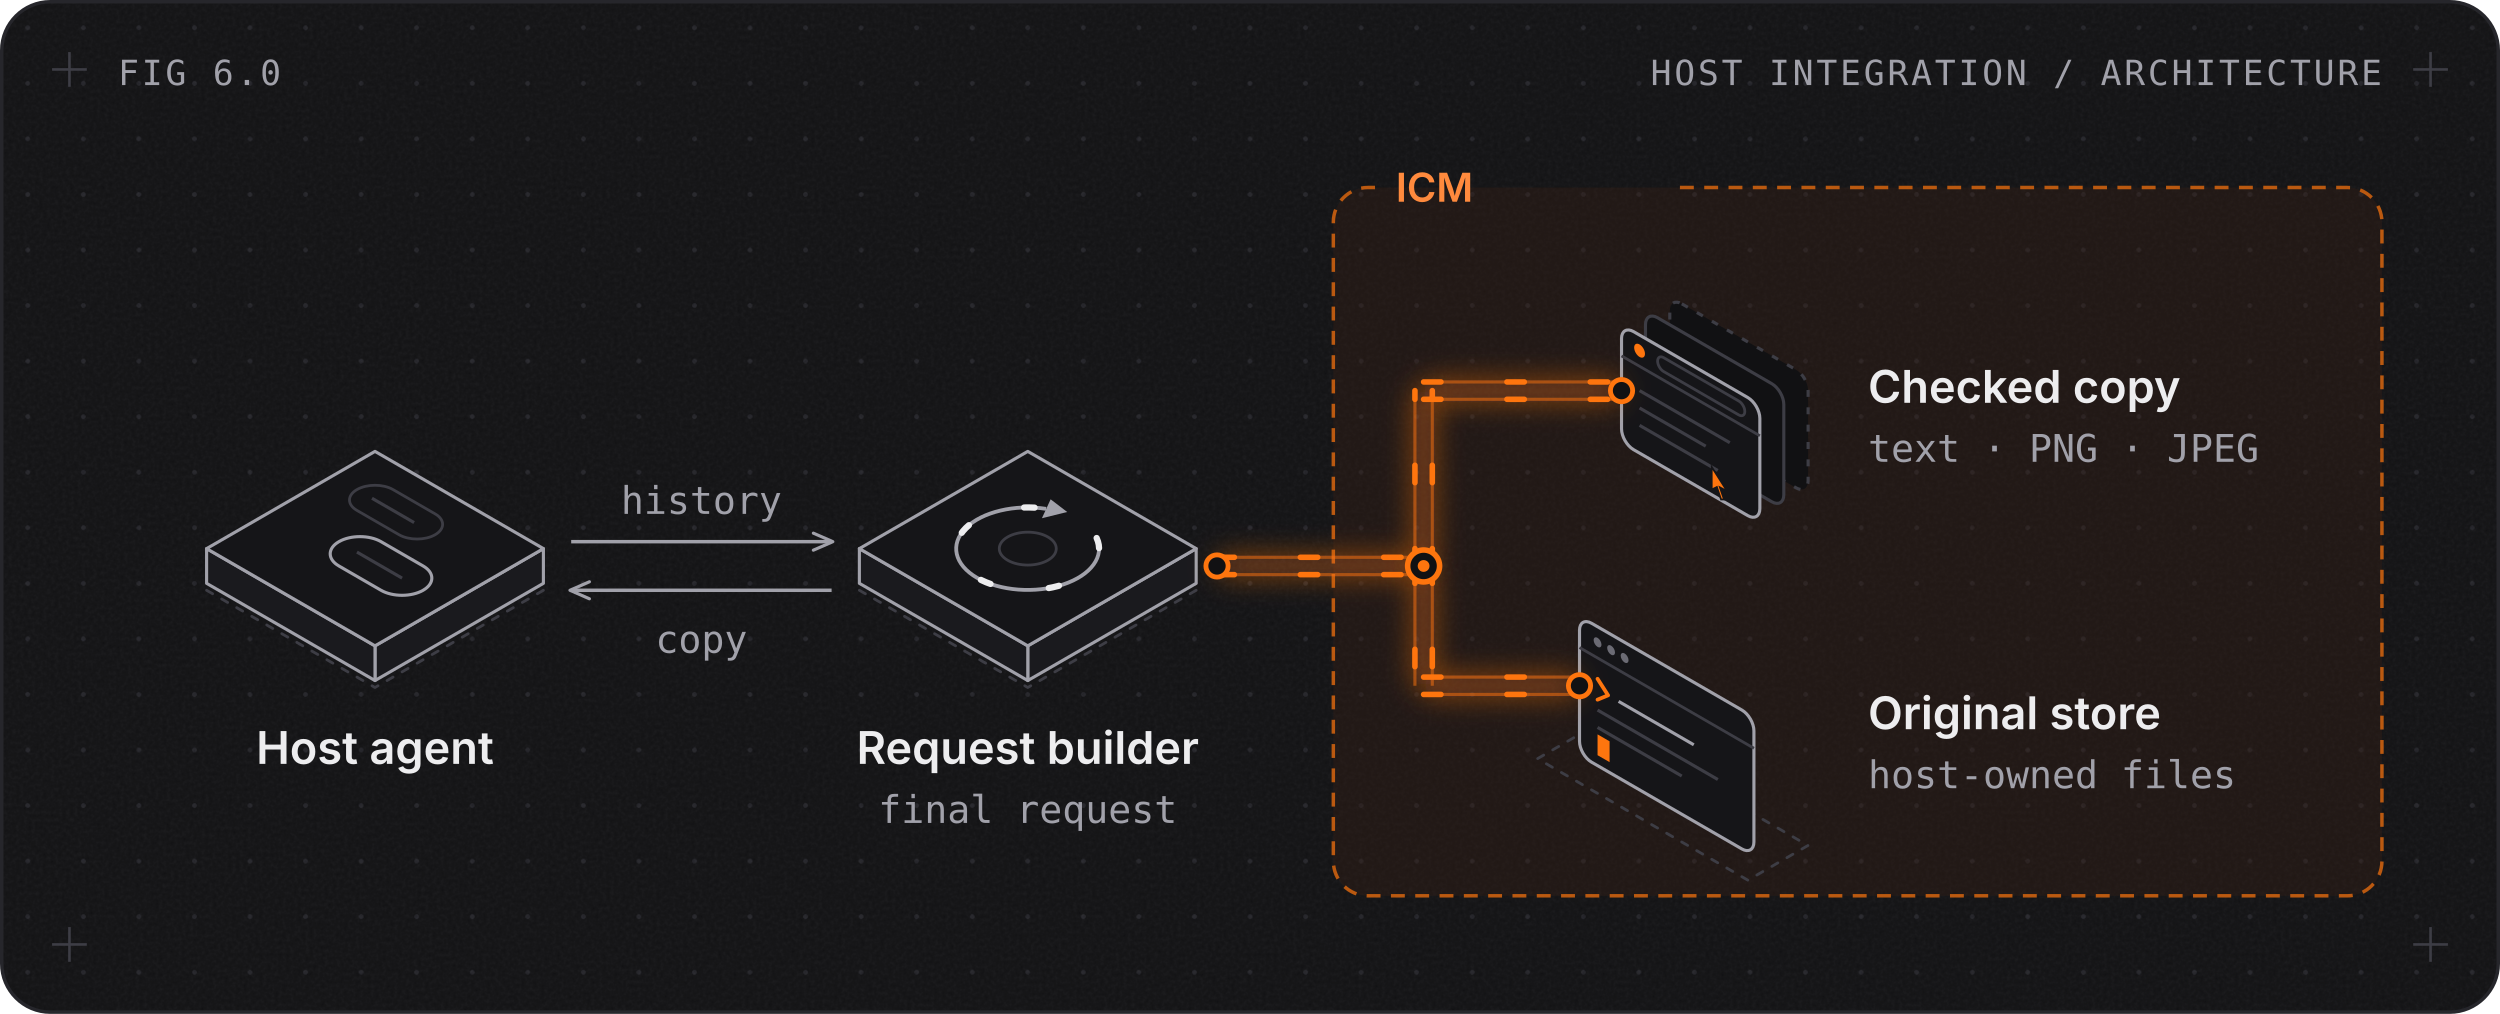
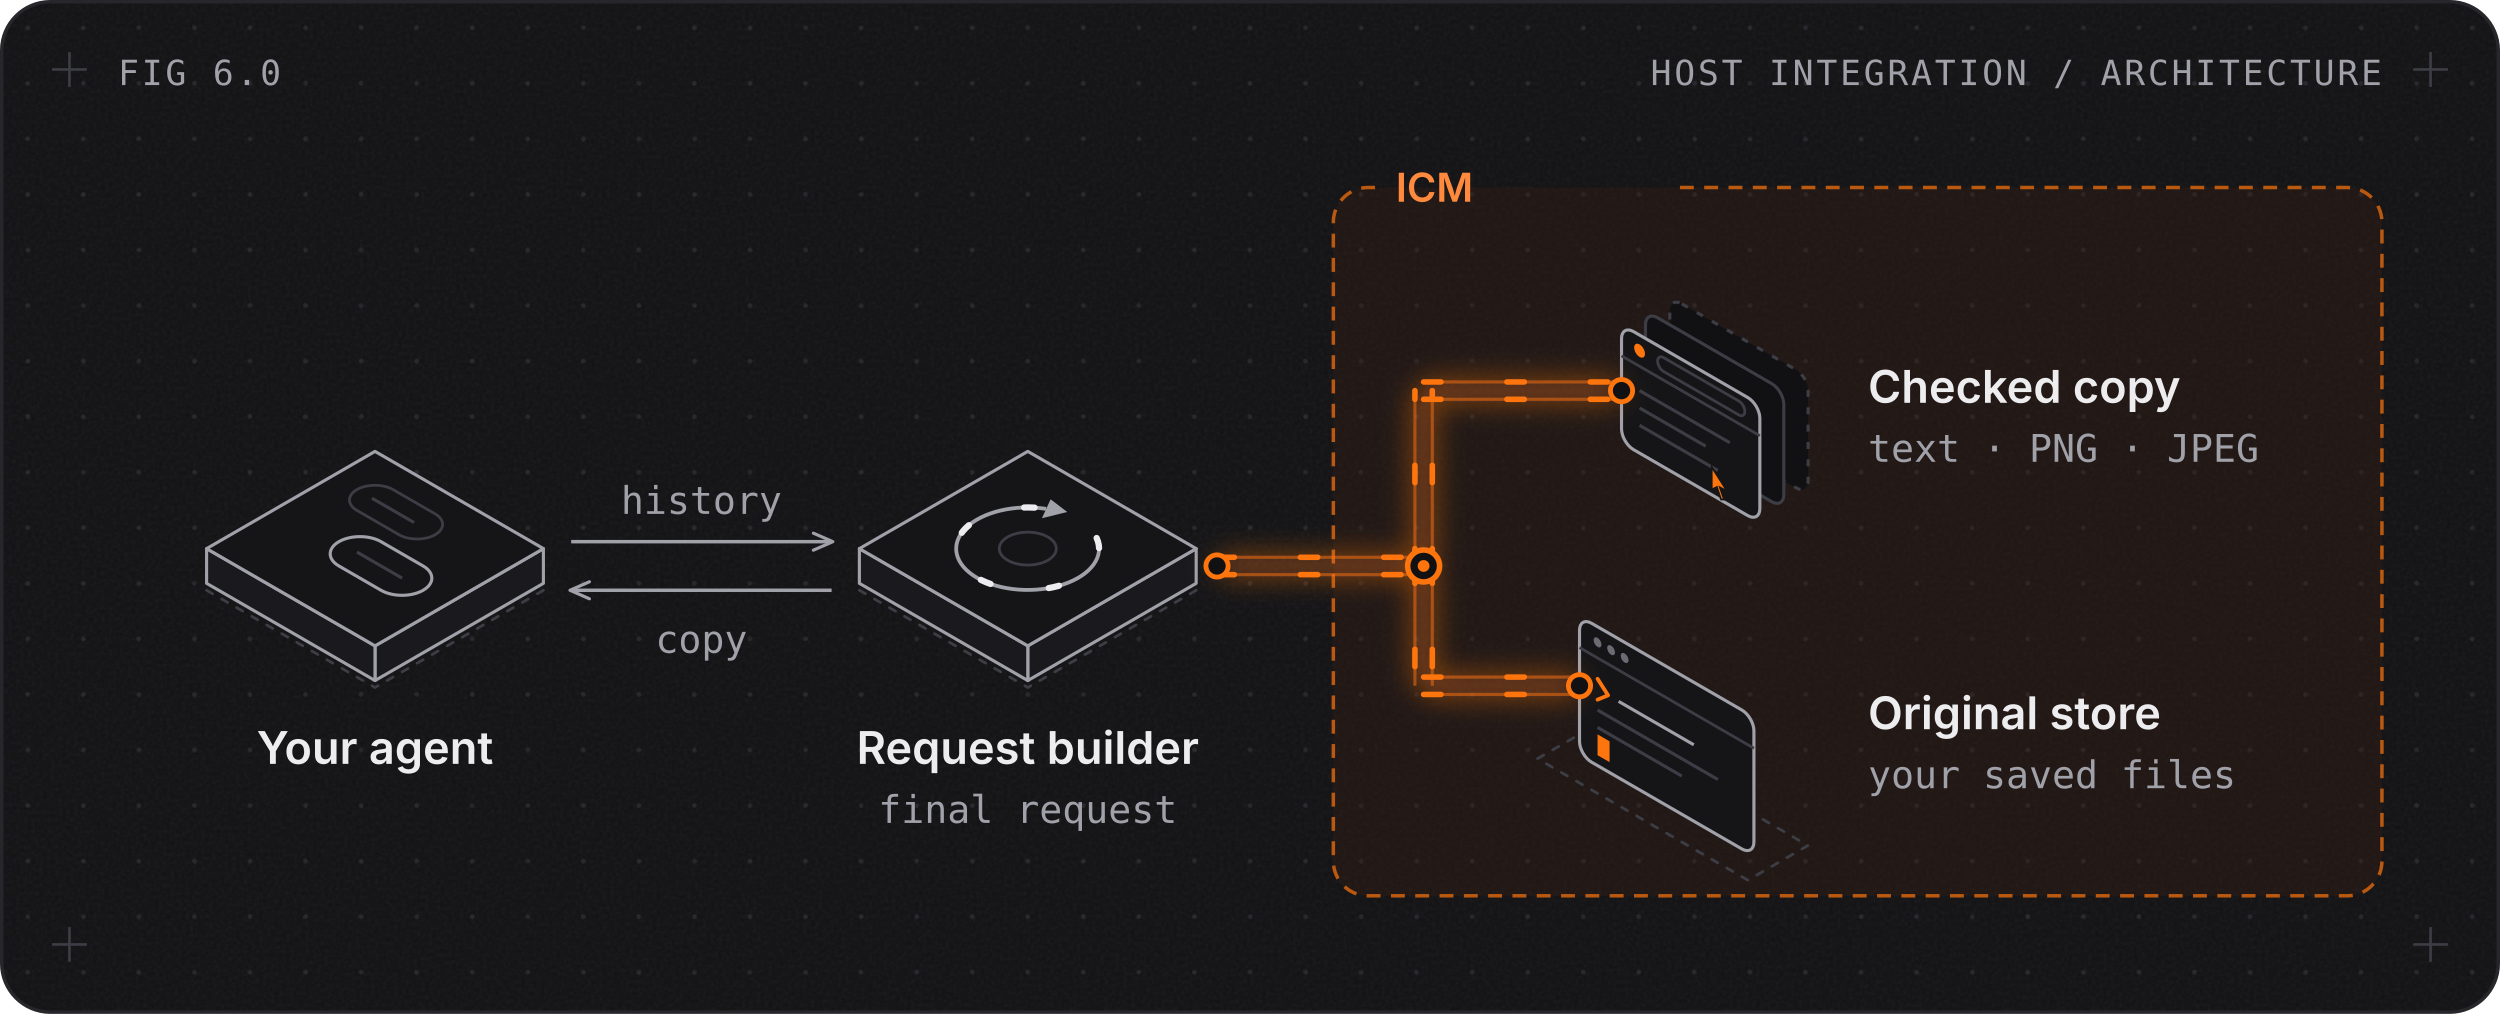
<svg xmlns="http://www.w3.org/2000/svg" viewBox="0 0 720 292" width="720" height="292" role="img" aria-labelledby="t d" fill="none">
  <style>.s{font-family:Geist, Inter, -apple-system, BlinkMacSystemFont, 'Segoe UI', Helvetica, Arial, sans-serif}.m{font-family:'Geist Mono', ui-monospace, SFMono-Regular, Menlo, monospace}text{font-kerning:normal}@keyframes fl{to{stroke-dashoffset:-24}}@keyframes spin{to{stroke-dashoffset:-20}}@keyframes blink{0%,49%{fill-opacity:1}50%,100%{fill-opacity:0}}@keyframes live{0%,100%{fill-opacity:1}50%{fill-opacity:.25}}@media (prefers-reduced-motion:no-preference){.pk{animation:fl 1.2s linear infinite}.rv{animation-direction:reverse}.spin{animation:spin 1.6s linear infinite}.blink{animation:blink 1.1s steps(1) infinite}.live{animation:live 1.8s ease-in-out infinite}}</style>
  <defs>
    <pattern id="dots" width="16" height="16" patternUnits="userSpaceOnUse">
      <circle cx="8" cy="8" r="0.7" fill="#232328" />
    </pattern>
    <filter id="grain" x="0" y="0" width="100%" height="100%">
      <feTurbulence type="fractalNoise" baseFrequency="0.9" numOctaves="2" seed="7" stitchTiles="stitch" />
      <feColorMatrix values="0 0 0 0 0.5  0 0 0 0 0.5  0 0 0 0 0.5  0 0 0 0.07 0" />
    </filter>
    <clipPath id="card">
      <rect x="0.5" y="0.5" width="719" height="291" rx="14" />
    </clipPath>
    <marker id="ah" viewBox="0 0 10 10" refX="8.5" refY="5" markerWidth="7" markerHeight="7" orient="auto-start-reverse">
      <path d="M1 1.5 L9 5 L1 8.5" stroke="#A1A1AA" stroke-width="1.3" fill="none" stroke-linejoin="round" stroke-linecap="round" />
    </marker>
    <filter id="glow" filterUnits="userSpaceOnUse" x="0" y="0" width="720" height="292">
      <feGaussianBlur stdDeviation="4" />
    </filter>
  </defs>
  <rect x="0.5" y="0.5" width="719" height="291" rx="14" fill="#111113" />
  <g clip-path="url(#card)">
    <rect width="720" height="292" fill="url(#dots)" />
    <rect width="720" height="292" filter="url(#grain)" />
  </g>
  <rect x="0.5" y="0.5" width="719" height="291" rx="14" fill="none" stroke="#26262B" />
  <path d="M15 20h10M20 15v10" stroke="#3D3D45" stroke-width="0.75" />
  <path d="M695 20h10M700 15v10" stroke="#3D3D45" stroke-width="0.75" />
  <path d="M15 272h10M20 267v10" stroke="#3D3D45" stroke-width="0.75" />
  <path d="M695 272h10M700 267v10" stroke="#3D3D45" stroke-width="0.75" />
  <text x="34.0" y="24.5" font-size="10" fill="#A1A1AA" letter-spacing="0.08em" class="m">FIG 6.0</text>
  <text x="686.0" y="24.5" font-size="10" fill="#A1A1AA" text-anchor="end" letter-spacing="0.08em" class="m">HOST INTEGRATION / ARCHITECTURE</text>
  <polyline points="59.5,170.0 108.0,198.0 156.5,170.0" stroke="#3D3D45" stroke-width="0.8" stroke-dasharray="2 3" stroke-linejoin="round" stroke-linecap="round" />
  <polygon points="156.5,158.0 108.0,186.0 108.0,196.0 156.5,168.0" fill="#1A1A1E" stroke="#A1A1AA" stroke-width="0.9" stroke-linejoin="round" stroke-linecap="round" />
  <polygon points="59.5,158.0 108.0,186.0 108.0,196.0 59.5,168.0" fill="#1A1A1E" stroke="#A1A1AA" stroke-width="0.9" stroke-linejoin="round" stroke-linecap="round" />
  <polygon points="108.0,130.0 156.5,158.0 108.0,186.0 59.5,158.0" fill="#151518" stroke="#A1A1AA" stroke-width="0.9" stroke-linejoin="round" stroke-linecap="round" />
  <g transform="matrix(0.866,0.5,-0.866,0.5,108.0,130.0)">
    <rect x="8.0" y="8.0" width="26.0" height="12.0" rx="6.0" stroke="#3D3D45" stroke-width="0.8" vector-effect="non-scaling-stroke" />
    <rect x="20.0" y="25.0" width="28.0" height="14.0" rx="7.0" stroke="#A1A1AA" stroke-width="0.9" vector-effect="non-scaling-stroke" />
    <line x1="26.0" y1="32.0" x2="41.0" y2="32.0" stroke="#3D3D45" stroke-width="0.9" vector-effect="non-scaling-stroke" />
    <line x1="13.0" y1="14.0" x2="27.0" y2="14.0" stroke="#3D3D45" stroke-width="0.9" vector-effect="non-scaling-stroke" />
  </g>
  <polyline points="247.5,170.0 296.0,198.0 344.5,170.0" stroke="#3D3D45" stroke-width="0.8" stroke-dasharray="2 3" stroke-linejoin="round" stroke-linecap="round" />
  <polygon points="344.5,158.0 296.0,186.0 296.0,196.0 344.5,168.0" fill="#1A1A1E" stroke="#A1A1AA" stroke-width="0.9" stroke-linejoin="round" stroke-linecap="round" />
  <polygon points="247.5,158.0 296.0,186.0 296.0,196.0 247.5,168.0" fill="#1A1A1E" stroke="#A1A1AA" stroke-width="0.9" stroke-linejoin="round" stroke-linecap="round" />
  <polygon points="296.0,130.0 344.5,158.0 296.0,186.0 247.5,158.0" fill="#151518" stroke="#A1A1AA" stroke-width="0.9" stroke-linejoin="round" stroke-linecap="round" />
  <g transform="matrix(0.866,0.5,-0.866,0.5,296.0,130.0)">
    <circle cx="28.0" cy="28.0" r="6.7" stroke="#3D3D45" stroke-width="0.8" vector-effect="non-scaling-stroke" />
    <path d="M36.4 13.5A16.8 16.8 0 1 1 19.6 13.5" stroke="#A1A1AA" stroke-width="1.1" vector-effect="non-scaling-stroke" />
    <path class="spin" d="M36.4 13.5A16.8 16.8 0 1 1 19.6 13.5" stroke="#EDEDEF" stroke-width="1.8" stroke-dasharray="3 17" stroke-linecap="round" vector-effect="non-scaling-stroke" />
    <polygon points="24.0,10.9 17.6,10.0 21.6,16.9" fill="#A1A1AA" />
  </g>
-   <text x="108.0" y="220.0" font-size="13" fill="#EDEDEF" font-weight="600" text-anchor="middle" class="s">Host agent</text>
+   <text x="108.0" y="220.0" font-size="13" fill="#EDEDEF" font-weight="600" text-anchor="middle" class="s">Your agent</text>
  <text x="296.0" y="220.0" font-size="13" fill="#EDEDEF" font-weight="600" text-anchor="middle" class="s">Request builder</text>
  <text x="296.0" y="237.0" font-size="11" fill="#A1A1AA" text-anchor="middle" class="m">final request</text>
  <line x1="164.5" y1="156.0" x2="239.5" y2="156.0" stroke="#A1A1AA" stroke-width="1" marker-end="url(#ah)" />
  <line x1="239.5" y1="170.0" x2="164.5" y2="170.0" stroke="#A1A1AA" stroke-width="1" marker-end="url(#ah)" />
  <text x="202.0" y="148.0" font-size="11" fill="#A1A1AA" text-anchor="middle" class="m">history</text>
  <text x="202.0" y="188.0" font-size="11" fill="#A1A1AA" text-anchor="middle" class="m">copy</text>
  <rect x="384" y="54" width="302" height="204" rx="10" fill="#3A2214" fill-opacity=".35" />
  <path d="M396.0 54H394A10 10 0 0 0 384 64V248A10 10 0 0 0 394 258H676A10 10 0 0 0 686 248V64A10 10 0 0 0 676 54H483.7" stroke="#FE750E" stroke-opacity=".7" stroke-width="1" stroke-dasharray="4 3" />
  <text x="402.0" y="58.1" font-size="11.5" fill="#FF8A3D" font-weight="600" class="s">ICM</text>
  <g transform="matrix(0.866,0.5,0,1,480.9,119.5)">
    <rect x="0" y="-34" width="46" height="34" rx="4" fill="#111113" stroke="#3D3D45" stroke-width="0.9" stroke-dasharray="2 3" vector-effect="non-scaling-stroke" />
  </g>
  <g transform="matrix(0.866,0.5,0,1,473.9,123.5)">
    <rect x="0" y="-34" width="46" height="34" rx="4" fill="#111113" stroke="#3D3D45" stroke-width="0.9" vector-effect="non-scaling-stroke" />
  </g>
  <g transform="matrix(0.866,0.5,0,1,467.0,127.5)">
    <rect x="0" y="-34" width="46" height="34" rx="4" fill="#151518" stroke="#A1A1AA" stroke-width="0.9" vector-effect="non-scaling-stroke" />
    <line x1="0" y1="-25" x2="46" y2="-25" stroke="#3D3D45" stroke-width="0.8" vector-effect="non-scaling-stroke" />
    <circle class="live" cx="6" cy="-29.5" r="1.8" fill="#FE750E" />
    <rect x="12" y="-31.5" width="29" height="4" rx="2" stroke="#3D3D45" stroke-width="0.8" vector-effect="non-scaling-stroke" />
    <line x1="6" y1="-18" x2="36" y2="-18" stroke="#3D3D45" stroke-width="0.9" vector-effect="non-scaling-stroke" />
    <line x1="6" y1="-13" x2="28" y2="-13" stroke="#3D3D45" stroke-width="0.9" vector-effect="non-scaling-stroke" />
    <line x1="6" y1="-8" x2="32" y2="-8" stroke="#3D3D45" stroke-width="0.9" vector-effect="non-scaling-stroke" />
    <path d="M30 -8 l0 6.5 l1.7 -1.6 l1.4 2.9 l1 -.5 l-1.4 -2.8 l2.4 -.1z" fill="#FE750E" stroke="#151518" stroke-width="0.5" vector-effect="non-scaling-stroke" />
  </g>
  <polygon points="460.1,208.5 520.7,243.5 503.4,253.5 442.8,218.5" stroke="#3D3D45" stroke-width="0.8" stroke-dasharray="2 3" stroke-linejoin="round" stroke-linecap="round" />
  <g transform="matrix(0.866,0.5,0,1,454.9,217.5)">
    <rect x="0" y="-40" width="58" height="40" rx="4" fill="#151518" stroke="#A1A1AA" stroke-width="0.9" vector-effect="non-scaling-stroke" />
    <line x1="0" y1="-31" x2="58" y2="-31" stroke="#3D3D45" stroke-width="0.8" vector-effect="non-scaling-stroke" />
    <circle cx="6.0" cy="-35.5" r="1.3" fill="#6B6B74" />
    <circle cx="10.5" cy="-35.5" r="1.3" fill="#6B6B74" />
    <circle cx="15.0" cy="-35.5" r="1.3" fill="#6B6B74" />
    <path d="M6 -25 l3.5 3 l-3.5 3" stroke="#FE750E" stroke-width="1.1" stroke-linejoin="round" stroke-linecap="round" vector-effect="non-scaling-stroke" />
    <line x1="13" y1="-22" x2="38" y2="-22" stroke="#A1A1AA" stroke-width="0.9" vector-effect="non-scaling-stroke" />
    <line x1="6" y1="-16" x2="46" y2="-16" stroke="#3D3D45" stroke-width="0.9" vector-effect="non-scaling-stroke" />
    <line x1="6" y1="-11" x2="34" y2="-11" stroke="#3D3D45" stroke-width="0.9" vector-effect="non-scaling-stroke" />
    <rect class="blink" x="6" y="-9" width="4" height="6" fill="#FE750E" />
  </g>
  <text x="538.0" y="116.0" font-size="13" fill="#EDEDEF" font-weight="600" class="s">Checked copy</text>
  <text x="538.0" y="133.0" font-size="11" fill="#A1A1AA" class="m">text · PNG · JPEG</text>
  <text x="538.0" y="210.0" font-size="13" fill="#EDEDEF" font-weight="600" class="s">Original store</text>
-   <text x="538.0" y="227.0" font-size="11" fill="#A1A1AA" class="m">host-owned files</text>
+   <text x="538.0" y="227.0" font-size="11" fill="#A1A1AA" class="m">your saved files</text>
  <rect x="350.5" y="160.0" width="59.5" height="6" rx="3" fill="#FE750E" fill-opacity="0.5" filter="url(#glow)" />
  <line x1="350.5" y1="160.5" x2="410.0" y2="160.5" stroke="#FE750E" stroke-width="0.9" stroke-opacity=".5" />
  <line x1="350.5" y1="165.5" x2="410.0" y2="165.5" stroke="#FE750E" stroke-width="0.9" stroke-opacity=".5" />
  <line class="pk" x1="350.5" y1="160.5" x2="410.0" y2="160.5" stroke="#FE750E" stroke-width="1.6" stroke-linecap="round" stroke-dasharray="5 19" />
  <line class="pk rv" x1="350.5" y1="165.5" x2="410.0" y2="165.5" stroke="#FE750E" stroke-width="1.6" stroke-linecap="round" stroke-dasharray="5 19" />
  <rect x="407.0" y="112.5" width="6" height="50.5" rx="3" fill="#FE750E" fill-opacity="0.5" filter="url(#glow)" />
  <line x1="407.5" y1="163.0" x2="407.5" y2="112.5" stroke="#FE750E" stroke-width="0.9" stroke-opacity=".5" />
  <line x1="412.5" y1="163.0" x2="412.5" y2="112.5" stroke="#FE750E" stroke-width="0.9" stroke-opacity=".5" />
  <line class="pk" x1="407.5" y1="163.0" x2="407.5" y2="112.5" stroke="#FE750E" stroke-width="1.6" stroke-linecap="round" stroke-dasharray="5 19" />
  <line class="pk rv" x1="412.5" y1="163.0" x2="412.5" y2="112.5" stroke="#FE750E" stroke-width="1.6" stroke-linecap="round" stroke-dasharray="5 19" />
  <rect x="410.0" y="109.5" width="57.0" height="6" rx="3" fill="#FE750E" fill-opacity="0.5" filter="url(#glow)" />
  <line x1="410.0" y1="110.0" x2="467.0" y2="110.0" stroke="#FE750E" stroke-width="0.9" stroke-opacity=".5" />
  <line x1="410.0" y1="115.0" x2="467.0" y2="115.0" stroke="#FE750E" stroke-width="0.9" stroke-opacity=".5" />
  <line class="pk" x1="410.0" y1="110.0" x2="467.0" y2="110.0" stroke="#FE750E" stroke-width="1.6" stroke-linecap="round" stroke-dasharray="5 19" />
  <line class="pk rv" x1="410.0" y1="115.0" x2="467.0" y2="115.0" stroke="#FE750E" stroke-width="1.6" stroke-linecap="round" stroke-dasharray="5 19" />
  <rect x="407.0" y="163.0" width="6" height="34.5" rx="3" fill="#FE750E" fill-opacity="0.5" filter="url(#glow)" />
  <line x1="407.5" y1="163.0" x2="407.5" y2="197.5" stroke="#FE750E" stroke-width="0.9" stroke-opacity=".5" />
  <line x1="412.5" y1="163.0" x2="412.5" y2="197.5" stroke="#FE750E" stroke-width="0.9" stroke-opacity=".5" />
  <line class="pk" x1="407.5" y1="163.0" x2="407.5" y2="197.5" stroke="#FE750E" stroke-width="1.6" stroke-linecap="round" stroke-dasharray="5 19" />
  <line class="pk rv" x1="412.5" y1="163.0" x2="412.5" y2="197.5" stroke="#FE750E" stroke-width="1.6" stroke-linecap="round" stroke-dasharray="5 19" />
  <rect x="410.0" y="194.5" width="44.9" height="6" rx="3" fill="#FE750E" fill-opacity="0.5" filter="url(#glow)" />
  <line x1="410.0" y1="195.0" x2="454.9" y2="195.0" stroke="#FE750E" stroke-width="0.9" stroke-opacity=".5" />
  <line x1="410.0" y1="200.0" x2="454.9" y2="200.0" stroke="#FE750E" stroke-width="0.9" stroke-opacity=".5" />
  <line class="pk" x1="410.0" y1="195.0" x2="454.9" y2="195.0" stroke="#FE750E" stroke-width="1.6" stroke-linecap="round" stroke-dasharray="5 19" />
  <line class="pk rv" x1="410.0" y1="200.0" x2="454.9" y2="200.0" stroke="#FE750E" stroke-width="1.6" stroke-linecap="round" stroke-dasharray="5 19" />
  <circle cx="350.5" cy="163.0" r="3.2" fill="#111113" stroke="#FE750E" stroke-width="1.4" />
  <circle cx="410.0" cy="163.0" r="4.6" fill="#111113" stroke="#FE750E" stroke-width="1.6" />
  <circle cx="410.0" cy="163.0" r="1.7" fill="#FE750E" />
  <circle cx="467.0" cy="112.5" r="3.2" fill="#111113" stroke="#FE750E" stroke-width="1.4" />
  <circle cx="454.9" cy="197.5" r="3.2" fill="#111113" stroke="#FE750E" stroke-width="1.4" />
</svg>
